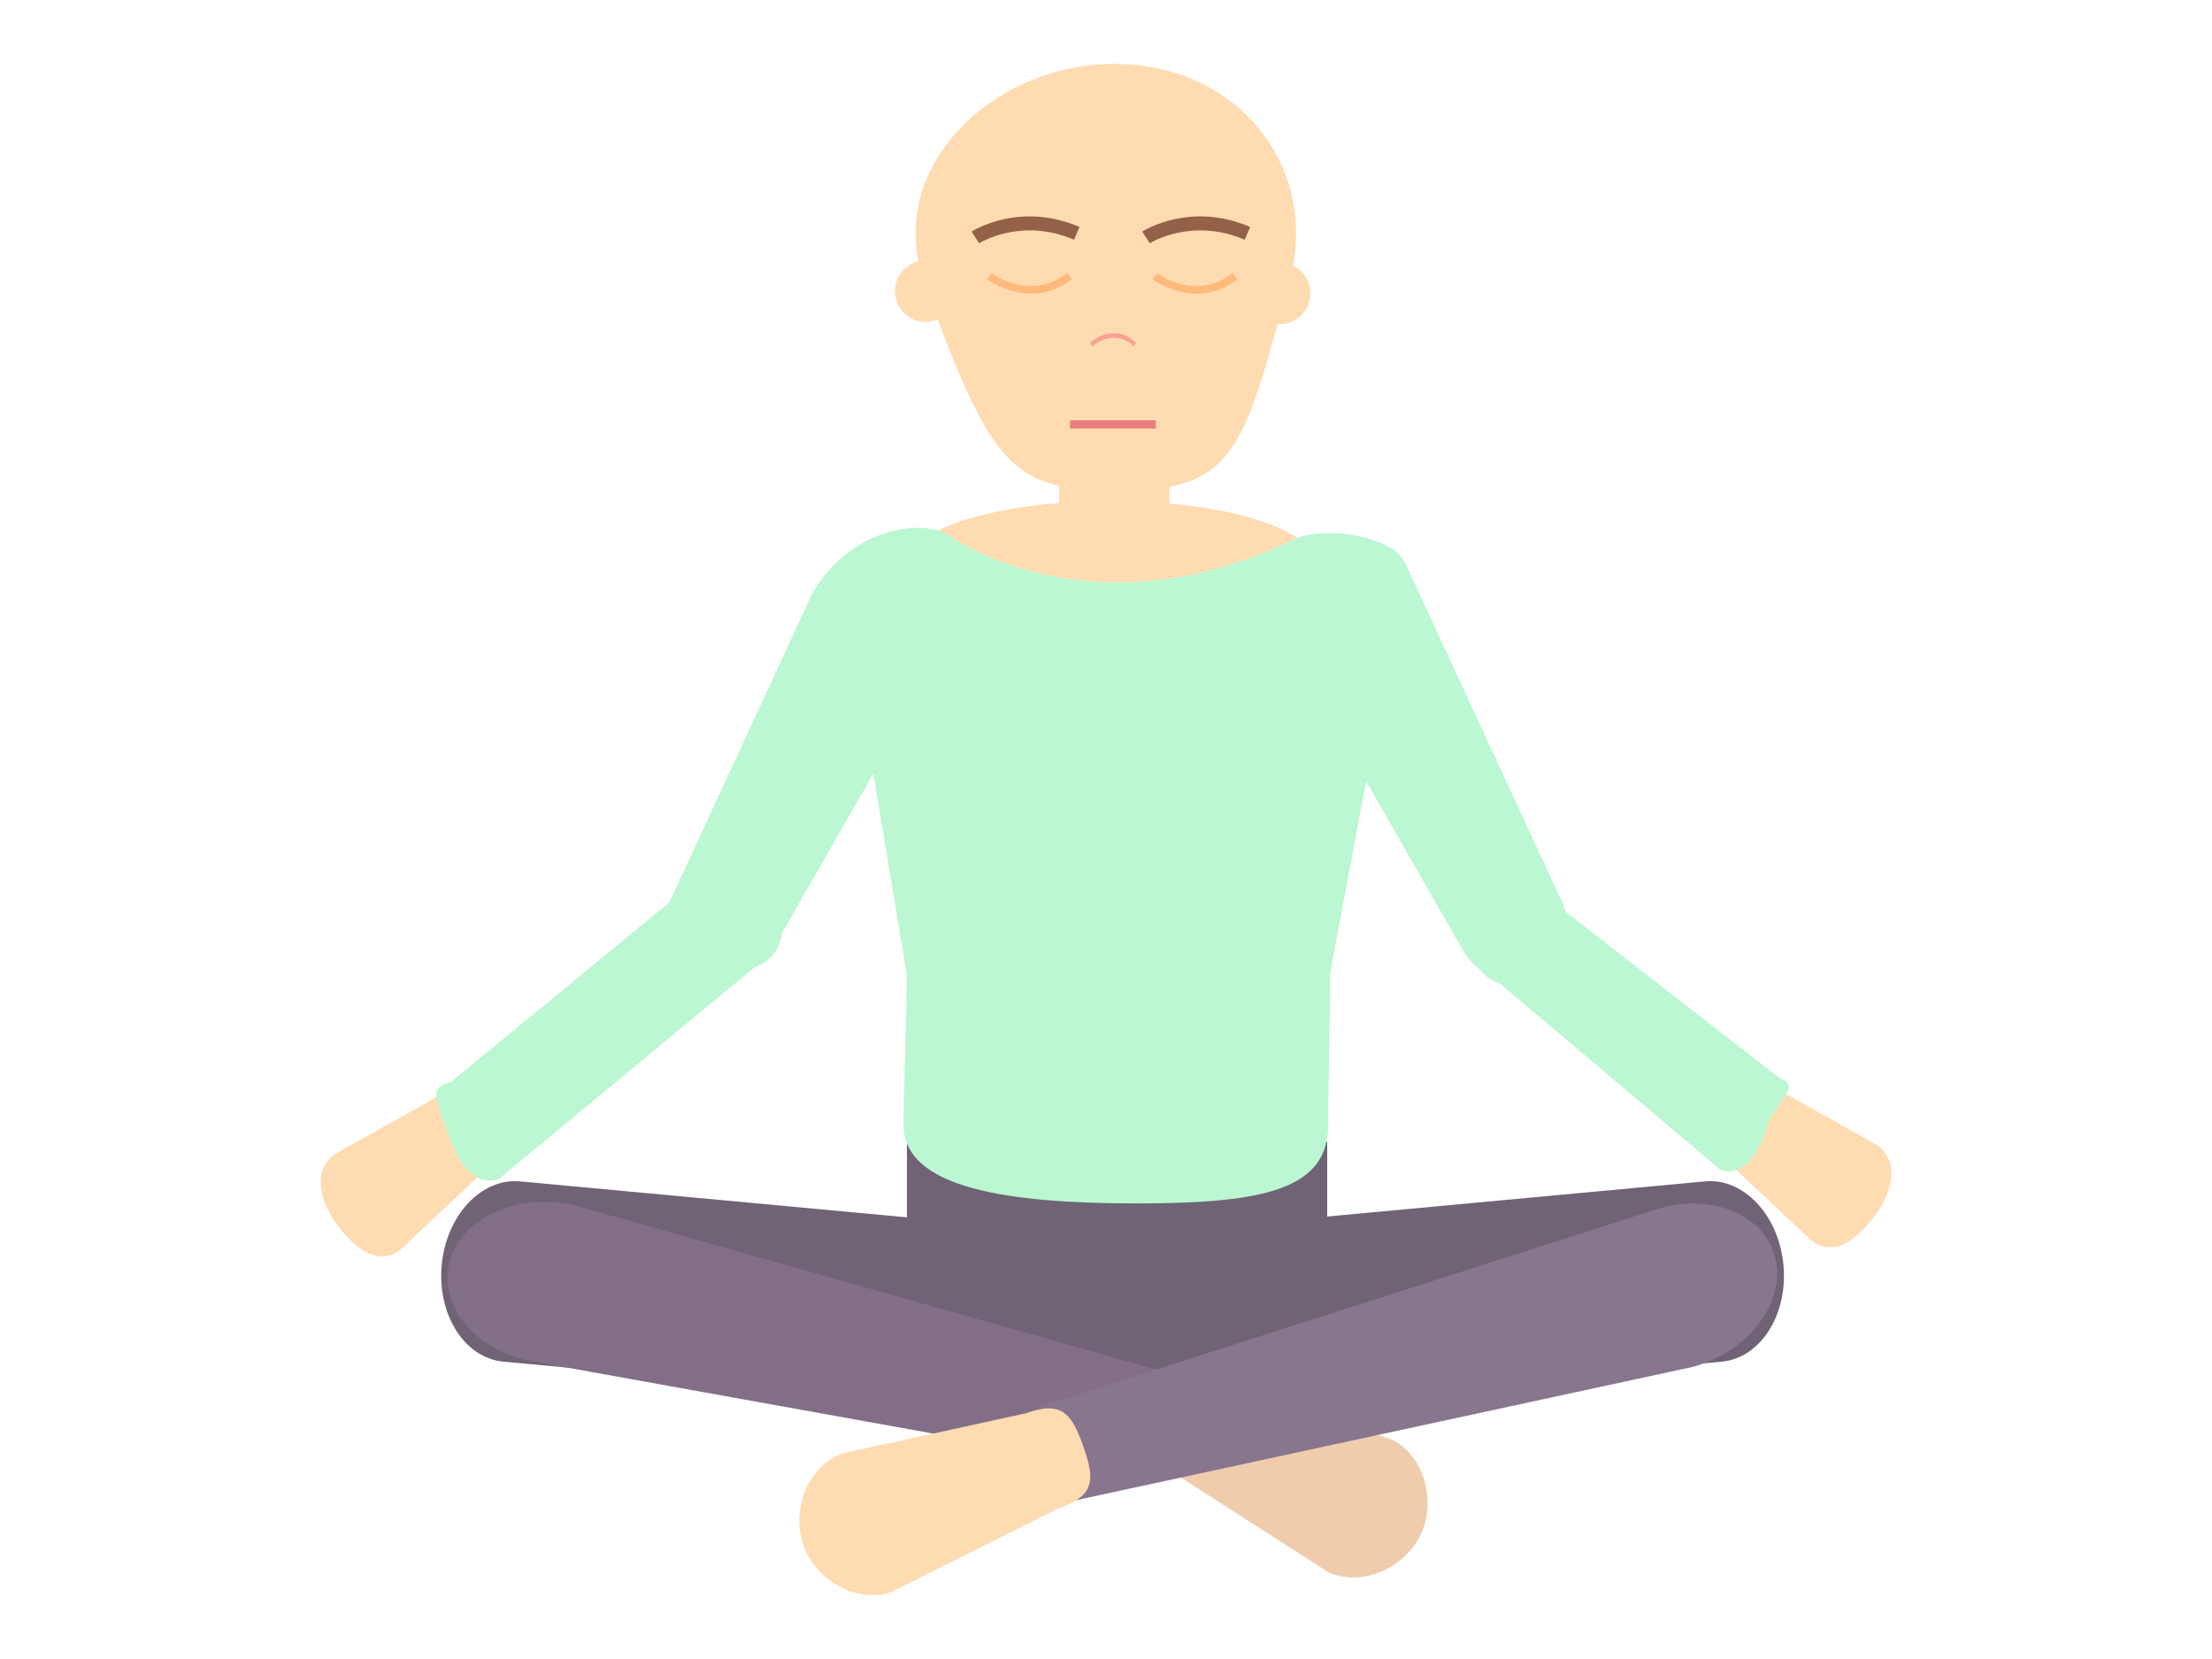
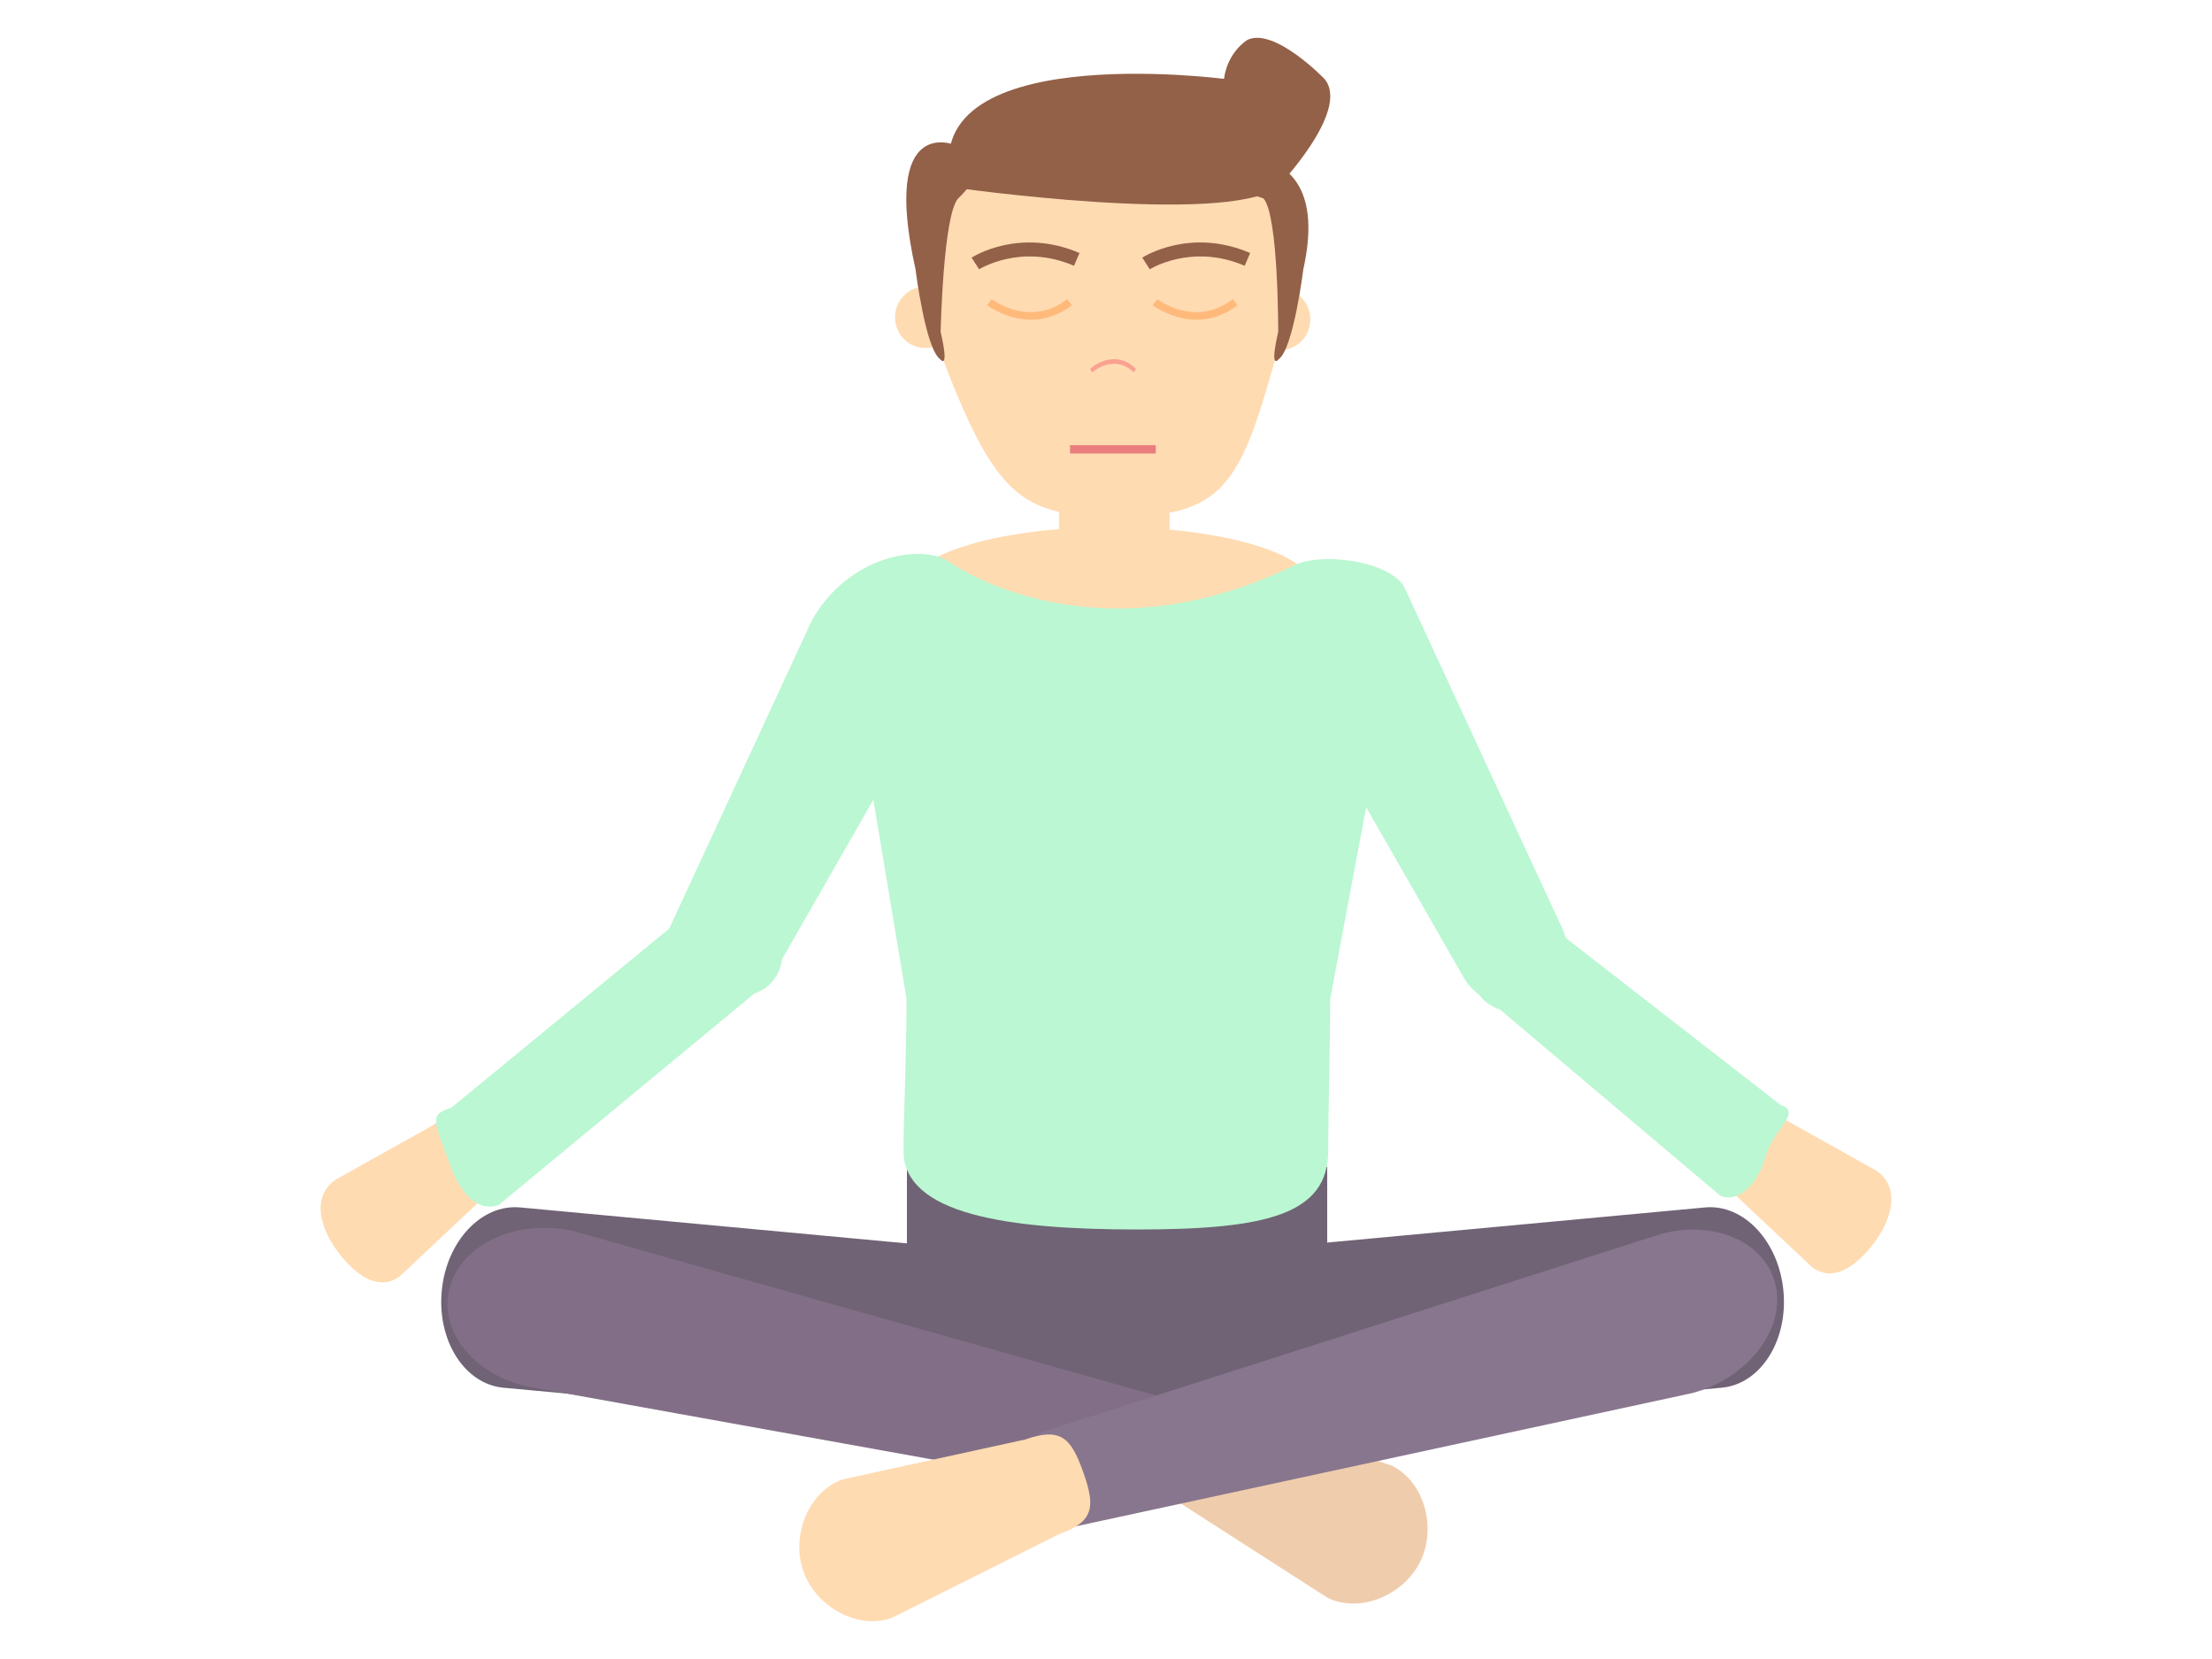
<svg xmlns="http://www.w3.org/2000/svg" version="1.1" id="yoga" x="0px" y="0px" width="800px" height="600px" viewBox="0 0 800 600" enable-background="new 0 0 800 600" xml:space="preserve">
  <g>
-     <path fill="#FFDBB2" d="M655.464,448.96c8.906,6.373,17.946-2.761,23.091-9.952l0,0c5.145-7.192,9.11-18.597,0.204-24.966   l-34.827-19.479c-8.906-6.37-20.297-5.705-25.441,1.485l0,0c-5.142,7.193-2.091,18.187,6.815,24.558L655.464,448.96z" />
-     <path fill="#FFDBB2" d="M144.536,452.222c-8.907,6.372-17.948-2.762-23.091-9.953l0,0c-5.144-7.192-9.11-18.597-0.203-24.966   l34.825-19.479c8.907-6.371,20.298-5.706,25.441,1.484l0,0c5.143,7.193,2.092,18.187-6.815,24.558L144.536,452.222z" />
-     <rect x="328" y="413" fill="#706375" width="152" height="93" />
-     <ellipse fill="#FFDBB2" cx="401.917" cy="203.189" rx="73.041" ry="21.992" />
-     <path fill="#706375" d="M367.584,476.825c-1.673,18-14.371,31.542-28.353,30.244l-157.182-14.612   c-13.988-1.296-23.968-16.948-22.294-34.951l0,0c1.673-18.002,14.368-31.541,28.354-30.244l157.182,14.614   C359.274,443.175,369.258,458.825,367.584,476.825L367.584,476.825z" />
-     <path fill="#706375" d="M437.178,476.825c1.673,18,14.371,31.542,28.354,30.244l157.185-14.612   c13.986-1.296,23.965-16.948,22.292-34.951l0,0c-1.673-18.002-14.369-31.541-28.352-30.244l-157.185,14.614   C445.488,443.175,435.504,458.825,437.178,476.825L437.178,476.825z" />
-     <path fill="#BAF7D2" d="M643.982,390.201l-77.817-60.479c-0.427-1.883-1.134-3.737-2.145-5.501l-56.17-121.384   c-5.422-9.469-30.406-12.804-40.229-7.583c-72.97,35.23-123.66-1.054-123.66-1.054c-0.499-0.351-1.012-0.688-1.552-0.996   c-9.576-5.483-35.106-2.165-48.764,21.695l-51.609,111.525l-78.784,64.756c-8.118,2.657-6.659,4.113,0,21.927   c3.08,8.246,9.019,15.966,17.042,13.34l92.604-76.618c5.6-1.832,9.235-6.682,9.879-12.246l33.078-57.78l12.022,72.118   c0,18.628-1.111,44.172-1.111,54.83c0,23.088,37.862,28.486,84.566,28.486c46.707,0,69.025-5.398,69.025-28.486   c0-12.982,0.708-38.45,0.708-54.83l13.019-69.423l35.254,61.58c1.434,2.497,3.327,4.559,5.508,6.159   c1.897,2.503,4.501,4.448,7.621,5.43l79.918,67.535c8.057,2.525,14.218-6.76,16.507-15.255   C641.178,399.446,652.042,392.728,643.982,390.201z" />
-     <path fill="#826F87" d="M422.754,533.832l-231.961-41.799c-20.062-4.542-32.604-20.808-28.008-36.329l0,0   c4.597-15.522,24.592-24.427,44.653-19.88l222.726,62.886C430.164,498.71,432.224,516.982,422.754,533.832z" />
-     <path fill="#EFCDAC" d="M503.138,520.551c12.202,5.842,16.322,22.633,10.694,34.393l-0.143,0.297   c-5.628,11.76-21.292,19.082-33.494,13.24l-56.885-36.531c-12.203-5.84-12.095-11.307-6.464-23.068l0.14-0.297   c5.631-11.761,9.821-15.273,22.021-9.431L503.138,520.551z" />
-     <path fill="#88768E" d="M376.024,508.776l224.475-71.862c19.85-5.395,38.556,3.09,41.774,18.954l0,0   c3.217,15.863-10.266,33.104-30.116,38.5L385.949,543.27C385.949,543.27,375.561,528.1,376.024,508.776z" />
-     <path fill="#FFDBB2" d="M322.491,575.715c-12.757,4.504-27.549-4.447-31.891-16.738l-0.109-0.309   c-4.342-12.295,1.546-28.553,14.302-33.057l66.046-14.432c12.755-4.508,16.546-0.57,20.889,11.727l0.11,0.309   c4.342,12.295,3.867,17.744-8.89,22.246L322.491,575.715z" />
-     <path fill="#FFDBB2" d="M466.142,102.769c-16.663,59.253-18.461,75.15-63.031,74.713c-36.737-0.358-44.731-8.223-68.794-75.094   c-14.826-41.202,24.222-79.286,68.794-79.286C447.682,23.102,477.995,60.615,466.142,102.769z" />
-     <path fill="#FAA191" d="M394.925,125.316l-0.633-1.401c0.085-0.08,8.526-7.717,16.496,0.009l-0.651,1.381   C402.816,118.208,395.004,125.245,394.925,125.316z" />
-     <path fill="#F4E5A6" d="M406.118,28.391" />
-     <path fill="#936148" d="M450.161,86.706c-19.181-8.249-34.176,1.177-34.324,1.274l-2.72-4.225   c0.694-0.451,17.422-10.957,39.027-1.667L450.161,86.706z" />
-     <ellipse fill="#FFDBB2" cx="334.617" cy="105.33" rx="10.919" ry="11.11" />
-     <ellipse fill="#FFDBB2" cx="462.983" cy="106.092" rx="10.919" ry="11.11" />
-     <path fill="#936148" d="M388.431,86.706c-19.179-8.249-34.175,1.177-34.323,1.274l-2.721-4.225   c0.694-0.451,17.422-10.957,39.027-1.667L388.431,86.706z" />
-     <path fill="#FFBA7B" d="M372.945,106.207c-9.031,0-15.864-5.156-15.966-5.234l1.712-2.223c0.558,0.43,13.84,10.379,27.281,0.002   l1.716,2.221C382.603,104.897,377.495,106.207,372.945,106.207z" />
-     <path fill="#FFBA7B" d="M432.805,106.207c-9.03,0-15.865-5.156-15.967-5.234l1.713-2.223c0.559,0.43,13.842,10.379,27.281,0.002   l1.715,2.221C442.461,104.897,437.354,106.207,432.805,106.207z" />
-     <rect x="387" y="152" fill="#EA7D7D" width="31" height="3" />
-     <rect x="383" y="171" fill="#FFDBB2" width="40" height="19" />
+     <g>
+       <path fill="#FFDBB2" d="M655.464,458.384c8.906,6.373,17.946-2.761,23.091-9.952l0,0c5.145-7.192,9.11-18.597,0.204-24.966    l-34.827-19.479c-8.906-6.37-20.297-5.705-25.441,1.485l0,0c-5.142,7.193-2.091,18.187,6.815,24.558L655.464,458.384z" />
+       <path fill="#FFDBB2" d="M144.536,461.646c-8.907,6.372-17.948-2.762-23.091-9.953l0,0c-5.144-7.192-9.11-18.597-0.203-24.966    l34.825-19.479c8.907-6.371,20.298-5.706,25.441,1.484l0,0c5.143,7.193,2.092,18.187-6.815,24.558L144.536,461.646z" />
+       <rect x="328" y="422" fill="#706375" width="152" height="93" />
+       <ellipse fill="#FFDBB2" cx="401.917" cy="212.613" rx="73.041" ry="21.992" />
+       <path fill="#706375" d="M367.584,486.249c-1.673,18-14.371,31.542-28.353,30.244l-157.182-14.612    c-13.988-1.296-23.968-16.948-22.294-34.951l0,0c1.673-18.002,14.368-31.541,28.354-30.244L345.291,451.3    C359.274,452.599,369.258,468.249,367.584,486.249L367.584,486.249z" />
+       <path fill="#706375" d="M437.178,486.249c1.673,18,14.371,31.542,28.354,30.244l157.185-14.612    c13.986-1.296,23.965-16.948,22.292-34.951l0,0c-1.673-18.002-14.369-31.541-28.352-30.244L459.472,451.3    C445.488,452.599,435.504,468.249,437.178,486.249L437.178,486.249z" />
+       <path fill="#BAF7D2" d="M643.982,399.625l-77.817-60.479c-0.427-1.883-1.134-3.737-2.145-5.501l-56.17-121.384    c-5.422-9.469-30.406-12.804-40.229-7.583c-72.97,35.23-123.66-1.054-123.66-1.054c-0.499-0.351-1.012-0.688-1.552-0.996    c-9.576-5.483-35.106-2.165-48.764,21.695l-51.609,111.525l-78.784,64.756c-8.118,2.657-6.659,4.113,0,21.927    c3.08,8.246,9.019,15.966,17.042,13.34l92.604-76.618c5.6-1.832,9.235-6.682,9.879-12.246l33.078-57.78l12.022,72.118    c0,18.628-1.111,44.172-1.111,54.83c0,23.088,37.862,28.486,84.566,28.486c46.707,0,69.025-5.398,69.025-28.486    c0-12.982,0.708-38.45,0.708-54.83l13.019-69.423l35.254,61.58c1.434,2.497,3.327,4.559,5.508,6.159    c1.897,2.503,4.501,4.448,7.621,5.43l79.918,67.535c8.057,2.525,14.218-6.76,16.507-15.255    C641.178,408.87,652.042,402.151,643.982,399.625z" />
+       <path fill="#826F87" d="M422.754,543.256l-231.961-41.799c-20.062-4.542-32.604-20.808-28.008-36.329l0,0    c4.597-15.522,24.592-24.427,44.653-19.88l222.726,62.886C430.164,508.134,432.224,526.406,422.754,543.256z" />
+       <path fill="#EFCDAC" d="M503.138,529.975c12.202,5.842,16.322,22.633,10.694,34.393l-0.143,0.297    c-5.628,11.76-21.292,19.082-33.494,13.24l-56.885-36.531c-12.203-5.84-12.095-11.307-6.464-23.068l0.14-0.297    c5.631-11.761,9.821-15.273,22.021-9.431L503.138,529.975z" />
+       <path fill="#88768E" d="M376.024,518.2l224.475-71.862c19.85-5.395,38.556,3.09,41.774,18.954l0,0    c3.217,15.863-10.266,33.104-30.116,38.5l-226.208,48.901C385.949,552.693,375.561,537.523,376.024,518.2z" />
+       <path fill="#FFDBB2" d="M322.491,585.139c-12.757,4.504-27.549-4.447-31.891-16.738l-0.109-0.309    c-4.342-12.295,1.546-28.553,14.302-33.057l66.046-14.432c12.755-4.508,16.546-0.57,20.889,11.727l0.11,0.309    c4.342,12.295,3.867,17.744-8.89,22.246L322.491,585.139z" />
+       <path fill="#FFDBB2" d="M466.142,112.192c-16.663,59.253-18.461,75.15-63.031,74.713c-36.737-0.358-44.731-8.223-68.794-75.094    C319.49,70.61,358.538,32.525,403.11,32.525C447.682,32.525,477.995,70.039,466.142,112.192z" />
+       <path fill="#FAA191" d="M394.925,134.74l-0.633-1.401c0.085-0.08,8.526-7.717,16.496,0.009l-0.651,1.381    C402.816,127.632,395.004,134.668,394.925,134.74z" />
+       <path fill="#F4E5A6" d="M406.118,37.814" />
+       <path fill="#936148" d="M450.161,96.129c-19.181-8.249-34.176,1.177-34.324,1.274l-2.72-4.225    c0.694-0.451,17.422-10.957,39.027-1.667L450.161,96.129z" />
+       <ellipse fill="#FFDBB2" cx="334.617" cy="114.754" rx="10.919" ry="11.11" />
+       <ellipse fill="#FFDBB2" cx="462.983" cy="115.516" rx="10.919" ry="11.11" />
+       <path fill="#936148" d="M388.431,96.129c-19.179-8.249-34.175,1.177-34.323,1.274l-2.721-4.225    c0.694-0.451,17.422-10.957,39.027-1.667L388.431,96.129z" />
+       <path fill="#FFBA7B" d="M372.945,115.63c-9.031,0-15.864-5.156-15.966-5.234l1.712-2.223c0.558,0.43,13.84,10.379,27.281,0.002    l1.716,2.221C382.603,114.321,377.495,115.63,372.945,115.63z" />
+       <path fill="#FFBA7B" d="M432.805,115.63c-9.03,0-15.865-5.156-15.967-5.234l1.713-2.223c0.559,0.43,13.842,10.379,27.281,0.002    l1.715,2.221C442.461,114.321,437.354,115.63,432.805,115.63z" />
+       <rect x="387" y="161" fill="#EA7D7D" width="31" height="3" />
+       <rect x="383" y="180" fill="#FFDBB2" width="40" height="19" />
+     </g>
+     <path fill="#936148" d="M331.116,97.404c0,0,3.549,28.628,8.883,32.491c0,0,3.521,4.595,0.202-9.818c0,0,0.87-42.319,6.334-48.319   c0,0,17.443-15.861-1.209-19.333C345.326,52.424,318.566,41.05,331.116,97.404z" />
+     <path fill="#936148" d="M471.362,97.404c0,0-3.55,28.628-8.884,32.491c0,0-3.521,4.595-0.201-9.818c0,0,0.13-42.319-5.334-48.319   c0,0-36.117-12-28.791-13.333C428.152,58.424,483.912,41.05,471.362,97.404z" />
+     <path fill="#936148" d="M344.536,67.757c0,0,98.096,14,117.447,0c0,0,26.685-27.797,17.018-39.232c0,0-18.044-18.768-27.855-14.102   c0,0-7.144,4.203-8.478,14.102C442.667,28.525,329.071,13.757,344.536,67.757z" />
  </g>
</svg>
